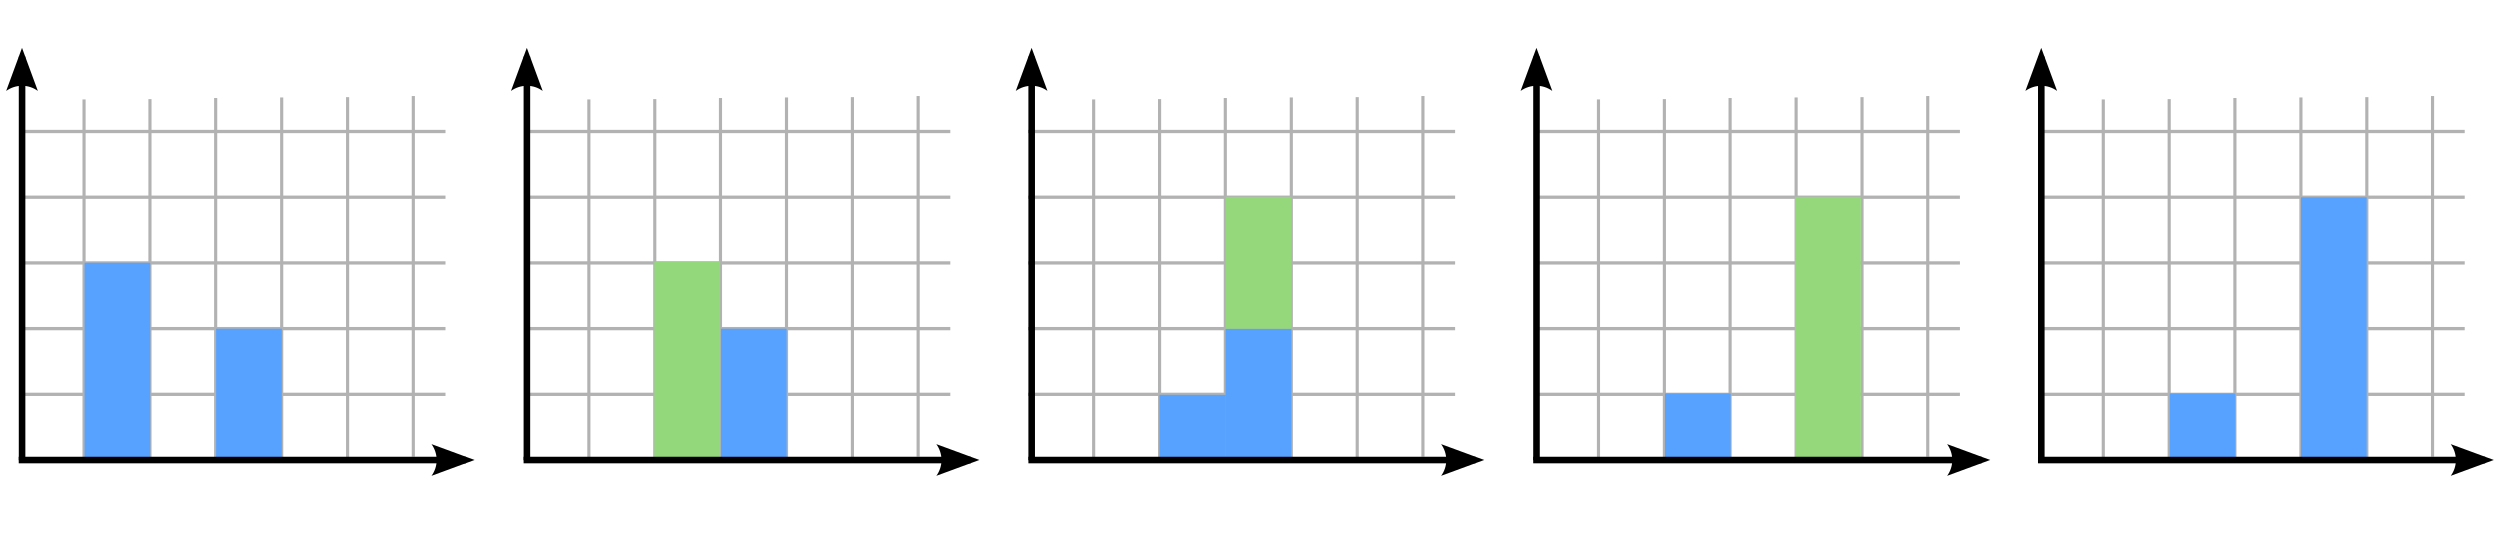
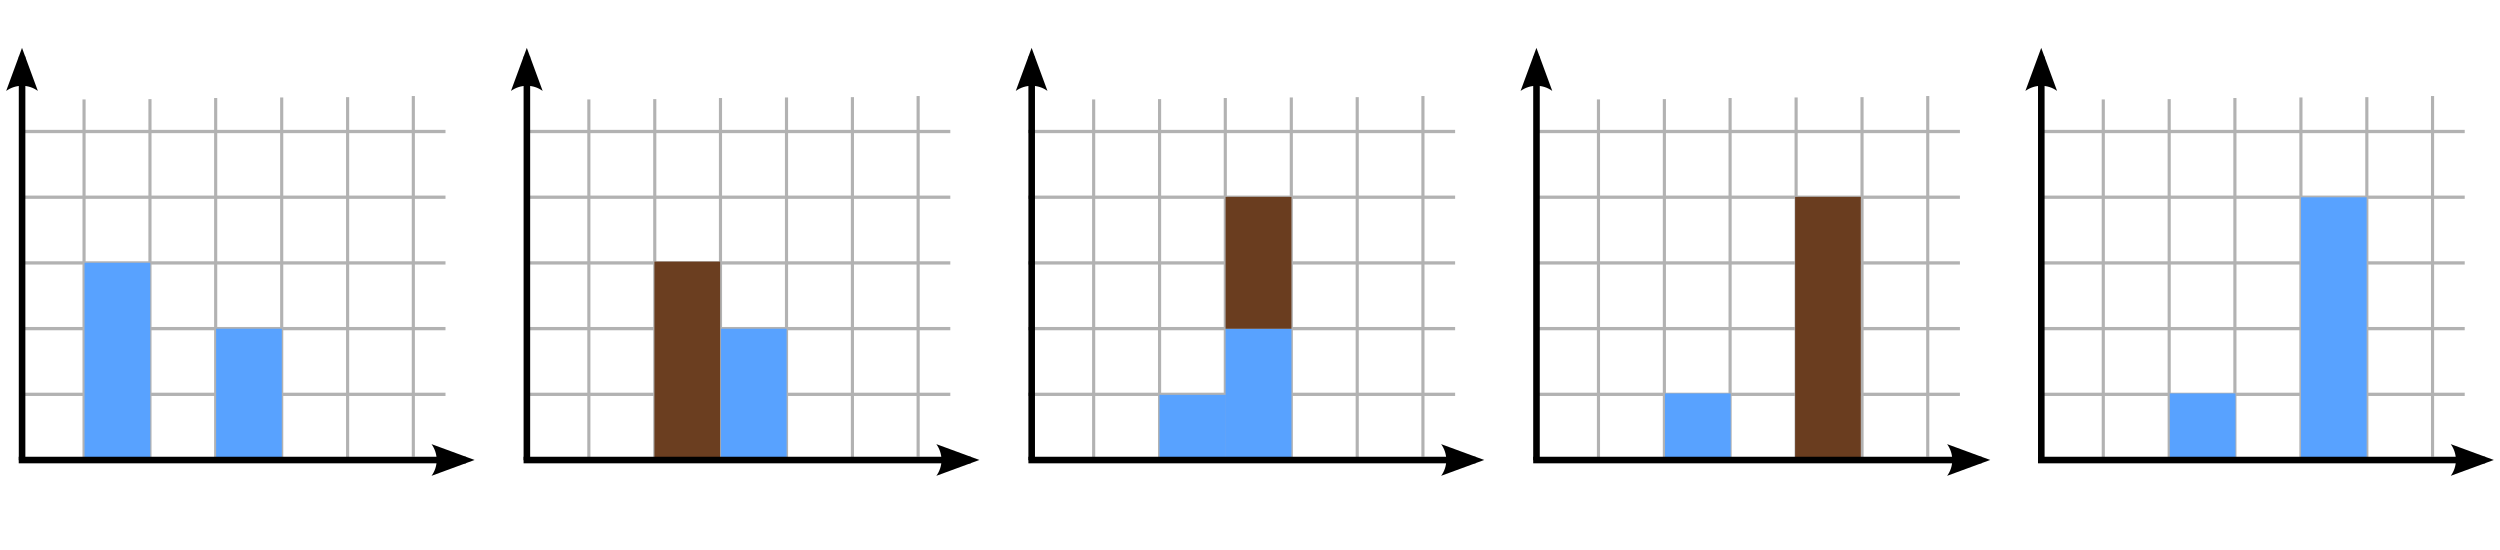
<svg xmlns="http://www.w3.org/2000/svg" width="607.865" height="133.629" id="svg6471" version="1.1">
  <defs id="defs6473">
    <marker orient="auto" refY="0" refX="0" id="Arrow2Mend" style="overflow:visible">
      <path id="path4538" style="fill-rule:evenodd;stroke-width:0.625;stroke-linejoin:round" d="M 8.719,4.034 -2.207,0.016 8.719,-4.002 c -1.745,2.372 -1.735,5.617 -6e-7,8.035 z" transform="scale(-0.6)" />
    </marker>
    <marker orient="auto" refY="0" refX="0" id="marker6491" style="overflow:visible">
      <path id="path6493" style="fill-rule:evenodd;stroke-width:0.625;stroke-linejoin:round" d="M 8.719,4.034 -2.207,0.016 8.719,-4.002 c -1.745,2.372 -1.735,5.617 -6e-7,8.035 z" transform="scale(-0.6)" />
    </marker>
    <marker orient="auto" refY="0" refX="0" id="marker6495" style="overflow:visible">
      <path id="path6497" style="fill-rule:evenodd;stroke-width:0.625;stroke-linejoin:round" d="M 8.719,4.034 -2.207,0.016 8.719,-4.002 c -1.745,2.372 -1.735,5.617 -6e-7,8.035 z" transform="scale(-0.6)" />
    </marker>
    <marker orient="auto" refY="0" refX="0" id="marker6499" style="overflow:visible">
      <path id="path6501" style="fill-rule:evenodd;stroke-width:0.625;stroke-linejoin:round" d="M 8.719,4.034 -2.207,0.016 8.719,-4.002 c -1.745,2.372 -1.735,5.617 -6e-7,8.035 z" transform="scale(-0.6)" />
    </marker>
    <marker orient="auto" refY="0" refX="0" id="marker6503" style="overflow:visible">
      <path id="path6505" style="fill-rule:evenodd;stroke-width:0.625;stroke-linejoin:round" d="M 8.719,4.034 -2.207,0.016 8.719,-4.002 c -1.745,2.372 -1.735,5.617 -6e-7,8.035 z" transform="scale(-0.6)" />
    </marker>
    <marker orient="auto" refY="0" refX="0" id="marker6507" style="overflow:visible">
      <path id="path6509" style="fill-rule:evenodd;stroke-width:0.625;stroke-linejoin:round" d="M 8.719,4.034 -2.207,0.016 8.719,-4.002 c -1.745,2.372 -1.735,5.617 -6e-7,8.035 z" transform="scale(-0.6)" />
    </marker>
    <marker orient="auto" refY="0" refX="0" id="marker6511" style="overflow:visible">
      <path id="path6513" style="fill-rule:evenodd;stroke-width:0.625;stroke-linejoin:round" d="M 8.719,4.034 -2.207,0.016 8.719,-4.002 c -1.745,2.372 -1.735,5.617 -6e-7,8.035 z" transform="scale(-0.6)" />
    </marker>
    <marker orient="auto" refY="0" refX="0" id="marker6515" style="overflow:visible">
      <path id="path6517" style="fill-rule:evenodd;stroke-width:0.625;stroke-linejoin:round" d="M 8.719,4.034 -2.207,0.016 8.719,-4.002 c -1.745,2.372 -1.735,5.617 -6e-7,8.035 z" transform="scale(-0.6)" />
    </marker>
    <marker orient="auto" refY="0" refX="0" id="Arrow2Mend-4" style="overflow:visible">
      <path id="path4538-9" style="fill-rule:evenodd;stroke-width:0.625;stroke-linejoin:round" d="M 8.719,4.034 -2.207,0.016 8.719,-4.002 c -1.745,2.372 -1.735,5.617 -6e-7,8.035 z" transform="scale(-0.6)" />
    </marker>
    <marker orient="auto" refY="0" refX="0" id="marker4227" style="overflow:visible">
      <path id="path4229-7" style="fill-rule:evenodd;stroke-width:0.625;stroke-linejoin:round" d="M 8.719,4.034 -2.207,0.016 8.719,-4.002 c -1.745,2.372 -1.735,5.617 -6e-7,8.035 z" transform="scale(-0.6)" />
    </marker>
    <marker orient="auto" refY="0" refX="0" id="marker4231" style="overflow:visible">
      <path id="path4233" style="fill-rule:evenodd;stroke-width:0.625;stroke-linejoin:round" d="M 8.719,4.034 -2.207,0.016 8.719,-4.002 c -1.745,2.372 -1.735,5.617 -6e-7,8.035 z" transform="scale(-0.6)" />
    </marker>
    <marker orient="auto" refY="0" refX="0" id="marker4235" style="overflow:visible">
      <path id="path4237" style="fill-rule:evenodd;stroke-width:0.625;stroke-linejoin:round" d="M 8.719,4.034 -2.207,0.016 8.719,-4.002 c -1.745,2.372 -1.735,5.617 -6e-7,8.035 z" transform="scale(-0.6)" />
    </marker>
    <marker orient="auto" refY="0" refX="0" id="marker4239" style="overflow:visible">
      <path id="path4241" style="fill-rule:evenodd;stroke-width:0.625;stroke-linejoin:round" d="M 8.719,4.034 -2.207,0.016 8.719,-4.002 c -1.745,2.372 -1.735,5.617 -6e-7,8.035 z" transform="scale(-0.6)" />
    </marker>
    <marker orient="auto" refY="0" refX="0" id="marker4243" style="overflow:visible">
      <path id="path4245" style="fill-rule:evenodd;stroke-width:0.625;stroke-linejoin:round" d="M 8.719,4.034 -2.207,0.016 8.719,-4.002 c -1.745,2.372 -1.735,5.617 -6e-7,8.035 z" transform="scale(-0.6)" />
    </marker>
    <marker orient="auto" refY="0" refX="0" id="marker4247" style="overflow:visible">
      <path id="path4249" style="fill-rule:evenodd;stroke-width:0.625;stroke-linejoin:round" d="M 8.719,4.034 -2.207,0.016 8.719,-4.002 c -1.745,2.372 -1.735,5.617 -6e-7,8.035 z" transform="scale(-0.6)" />
    </marker>
    <marker orient="auto" refY="0" refX="0" id="marker4251" style="overflow:visible">
      <path id="path4253" style="fill-rule:evenodd;stroke-width:0.625;stroke-linejoin:round" d="M 8.719,4.034 -2.207,0.016 8.719,-4.002 c -1.745,2.372 -1.735,5.617 -6e-7,8.035 z" transform="scale(-0.6)" />
    </marker>
    <marker orient="auto" refY="0" refX="0" id="Arrow2Mend7" style="overflow:visible">
      <path id="path4104" style="fill:#404040;fill-rule:evenodd;stroke:#404040;stroke-width:0.625;stroke-linejoin:round" d="M 8.719,4.034 -2.207,0.016 8.719,-4.002 c -1.745,2.372 -1.735,5.617 -6e-7,8.035 z" transform="scale(-0.6)" />
    </marker>
    <marker orient="auto" refY="0" refX="0" id="Arrow2MendV" style="overflow:visible">
      <path id="path4107" style="fill:#404040;fill-rule:evenodd;stroke:#404040;stroke-width:0.625;stroke-linejoin:round" d="M 8.719,4.034 -2.207,0.016 8.719,-4.002 c -1.745,2.372 -1.735,5.617 -6e-7,8.035 z" transform="scale(-0.6)" />
    </marker>
    <marker orient="auto" refY="0" refX="0" id="Arrow2MendA" style="overflow:visible">
      <path id="path4562" style="fill:#404040;fill-rule:evenodd;stroke:#404040;stroke-width:0.625;stroke-linejoin:round" d="M 8.719,4.034 -2.207,0.016 8.719,-4.002 c -1.745,2.372 -1.735,5.617 -6e-7,8.035 z" transform="scale(-0.6)" />
    </marker>
    <marker orient="auto" refY="0" refX="0" id="Arrow2Mendy" style="overflow:visible">
      <path id="path4565" style="fill:#404040;fill-rule:evenodd;stroke:#404040;stroke-width:0.625;stroke-linejoin:round" d="M 8.719,4.034 -2.207,0.016 8.719,-4.002 c -1.745,2.372 -1.735,5.617 -6e-7,8.035 z" transform="scale(-0.6)" />
    </marker>
    <marker orient="auto" refY="0" refX="0" id="Arrow2Mendr" style="overflow:visible">
      <path id="path5026" style="fill:#404040;fill-rule:evenodd;stroke:#404040;stroke-width:0.625;stroke-linejoin:round" d="M 8.719,4.034 -2.207,0.016 8.719,-4.002 c -1.745,2.372 -1.735,5.617 -6e-7,8.035 z" transform="scale(-0.6)" />
    </marker>
    <marker orient="auto" refY="0" refX="0" id="Arrow2Mend6" style="overflow:visible">
      <path id="path5029" style="fill:#404040;fill-rule:evenodd;stroke:#404040;stroke-width:0.625;stroke-linejoin:round" d="M 8.719,4.034 -2.207,0.016 8.719,-4.002 c -1.745,2.372 -1.735,5.617 -6e-7,8.035 z" transform="scale(-0.6)" />
    </marker>
    <marker orient="auto" refY="0" refX="0" id="Arrow2Mend1" style="overflow:visible">
      <path id="path5498" style="fill:#404040;fill-rule:evenodd;stroke:#404040;stroke-width:0.625;stroke-linejoin:round" d="M 8.719,4.034 -2.207,0.016 8.719,-4.002 c -1.745,2.372 -1.735,5.617 -6e-7,8.035 z" transform="scale(-0.6)" />
    </marker>
    <marker orient="auto" refY="0" refX="0" id="Arrow2MendX" style="overflow:visible">
      <path id="path5501" style="fill:#404040;fill-rule:evenodd;stroke:#404040;stroke-width:0.625;stroke-linejoin:round" d="M 8.719,4.034 -2.207,0.016 8.719,-4.002 c -1.745,2.372 -1.735,5.617 -6e-7,8.035 z" transform="scale(-0.6)" />
    </marker>
    <marker orient="auto" refY="0" refX="0" id="Arrow2Mend6-3" style="overflow:visible">
      <path id="path5029-6" style="fill:#404040;fill-rule:evenodd;stroke:#404040;stroke-width:0.625;stroke-linejoin:round" d="M 8.719,4.034 -2.207,0.016 8.719,-4.002 c -1.745,2.372 -1.735,5.617 -6e-7,8.035 z" transform="scale(-0.6)" />
    </marker>
    <marker orient="auto" refY="0" refX="0" id="Arrow1Mend" style="overflow:visible">
      <path id="path3770" d="M 0,0 5,-5 -12.5,0 5,5 Z" style="fill-rule:evenodd;stroke:#000000;stroke-width:1pt" transform="matrix(-0.4,0,0,-0.4,-4,0)" />
    </marker>
    <marker orient="auto" refY="0" refX="0" id="marker1189" style="overflow:visible">
      <path id="path1187" d="M 0,0 5,-5 -12.5,0 5,5 Z" style="fill-rule:evenodd;stroke:#000000;stroke-width:1pt" transform="matrix(-0.4,0,0,-0.4,-4,0)" />
    </marker>
    <marker orient="auto" refY="0" refX="0" id="marker1193" style="overflow:visible">
      <path id="path1191" d="M 0,0 5,-5 -12.5,0 5,5 Z" style="fill-rule:evenodd;stroke:#000000;stroke-width:1pt" transform="matrix(-0.4,0,0,-0.4,-4,0)" />
    </marker>
    <marker orient="auto" refY="0" refX="0" id="marker1197" style="overflow:visible">
      <path id="path1195" d="M 0,0 5,-5 -12.5,0 5,5 Z" style="fill-rule:evenodd;stroke:#000000;stroke-width:1pt" transform="matrix(-0.4,0,0,-0.4,-4,0)" />
    </marker>
    <marker orient="auto" refY="0" refX="0" id="marker1201" style="overflow:visible">
      <path id="path1199-3" d="M 0,0 5,-5 -12.5,0 5,5 Z" style="fill-rule:evenodd;stroke:#000000;stroke-width:1pt" transform="matrix(-0.4,0,0,-0.4,-4,0)" />
    </marker>
    <marker orient="auto" refY="0" refX="0" id="marker1205" style="overflow:visible">
      <path id="path1203" d="M 0,0 5,-5 -12.5,0 5,5 Z" style="fill-rule:evenodd;stroke:#000000;stroke-width:1pt" transform="matrix(-0.4,0,0,-0.4,-4,0)" />
    </marker>
    <marker orient="auto" refY="0" refX="0" id="marker1209" style="overflow:visible">
      <path id="path1207" d="M 0,0 5,-5 -12.5,0 5,5 Z" style="fill-rule:evenodd;stroke:#000000;stroke-width:1pt" transform="matrix(-0.4,0,0,-0.4,-4,0)" />
    </marker>
    <marker orient="auto" refY="0" refX="0" id="marker1213" style="overflow:visible">
      <path id="path1211" d="M 0,0 5,-5 -12.5,0 5,5 Z" style="fill-rule:evenodd;stroke:#000000;stroke-width:1pt" transform="matrix(-0.4,0,0,-0.4,-4,0)" />
    </marker>
    <marker orient="auto" refY="0" refX="0" id="marker1217" style="overflow:visible">
      <path id="path1215" d="M 0,0 5,-5 -12.5,0 5,5 Z" style="fill-rule:evenodd;stroke:#000000;stroke-width:1pt" transform="matrix(-0.4,0,0,-0.4,-4,0)" />
    </marker>
    <marker orient="auto" refY="0" refX="0" id="marker1221" style="overflow:visible">
      <path id="path1219" d="M 0,0 5,-5 -12.5,0 5,5 Z" style="fill-rule:evenodd;stroke:#000000;stroke-width:1pt" transform="matrix(-0.4,0,0,-0.4,-4,0)" />
    </marker>
    <marker orient="auto" refY="0" refX="0" id="Arrow1Mend-6" style="overflow:visible">
      <path id="path3770-7" d="M 0,0 5,-5 -12.5,0 5,5 Z" style="fill-rule:evenodd;stroke:#000000;stroke-width:1pt" transform="matrix(-0.4,0,0,-0.4,-4,0)" />
    </marker>
    <marker orient="auto" refY="0" refX="0" id="marker3293" style="overflow:visible">
      <path id="path3291" d="M 0,0 5,-5 -12.5,0 5,5 Z" style="fill-rule:evenodd;stroke:#000000;stroke-width:1pt" transform="matrix(-0.4,0,0,-0.4,-4,0)" />
    </marker>
    <marker orient="auto" refY="0" refX="0" id="marker3297" style="overflow:visible">
      <path id="path3295" d="M 0,0 5,-5 -12.5,0 5,5 Z" style="fill-rule:evenodd;stroke:#000000;stroke-width:1pt" transform="matrix(-0.4,0,0,-0.4,-4,0)" />
    </marker>
    <marker orient="auto" refY="0" refX="0" id="marker3301" style="overflow:visible">
      <path id="path3299" d="M 0,0 5,-5 -12.5,0 5,5 Z" style="fill-rule:evenodd;stroke:#000000;stroke-width:1pt" transform="matrix(-0.4,0,0,-0.4,-4,0)" />
    </marker>
    <marker orient="auto" refY="0" refX="0" id="marker3305" style="overflow:visible">
      <path id="path3303" d="M 0,0 5,-5 -12.5,0 5,5 Z" style="fill-rule:evenodd;stroke:#000000;stroke-width:1pt" transform="matrix(-0.4,0,0,-0.4,-4,0)" />
    </marker>
    <marker orient="auto" refY="0" refX="0" id="marker3309" style="overflow:visible">
      <path id="path3307" d="M 0,0 5,-5 -12.5,0 5,5 Z" style="fill-rule:evenodd;stroke:#000000;stroke-width:1pt" transform="matrix(-0.4,0,0,-0.4,-4,0)" />
    </marker>
    <marker orient="auto" refY="0" refX="0" id="marker3313" style="overflow:visible">
      <path id="path3311" d="M 0,0 5,-5 -12.5,0 5,5 Z" style="fill-rule:evenodd;stroke:#000000;stroke-width:1pt" transform="matrix(-0.4,0,0,-0.4,-4,0)" />
    </marker>
    <marker orient="auto" refY="0" refX="0" id="marker3317" style="overflow:visible">
      <path id="path3315" d="M 0,0 5,-5 -12.5,0 5,5 Z" style="fill-rule:evenodd;stroke:#000000;stroke-width:1pt" transform="matrix(-0.4,0,0,-0.4,-4,0)" />
    </marker>
    <marker orient="auto" refY="0" refX="0" id="marker3321" style="overflow:visible">
      <path id="path3319" d="M 0,0 5,-5 -12.5,0 5,5 Z" style="fill-rule:evenodd;stroke:#000000;stroke-width:1pt" transform="matrix(-0.4,0,0,-0.4,-4,0)" />
    </marker>
    <marker orient="auto" refY="0" refX="0" id="marker3325" style="overflow:visible">
      <path id="path3323" d="M 0,0 5,-5 -12.5,0 5,5 Z" style="fill-rule:evenodd;stroke:#000000;stroke-width:1pt" transform="matrix(-0.4,0,0,-0.4,-4,0)" />
    </marker>
  </defs>
  <g id="layer1" transform="translate(-158.7033,20.87883)" style="display:inline">
    <g id="g4492" transform="translate(0,24)" />
  </g>
  <g transform="translate(-158.7033,20.87883)" id="g3866" style="display:none">
    <flowRoot style="color:#000000;line-height:0.01%;letter-spacing:0px;word-spacing:0px;display:inline;overflow:visible;visibility:visible;fill:#000000;fill-opacity:1;fill-rule:nonzero;stroke:none;stroke-width:1px;marker:none;enable-background:accumulate" id="flowRoot3868" xml:space="preserve" transform="translate(59.966,218.0165)">
      <flowRegion id="flowRegion3870">
        <rect y="45.33" x="111.117" height="215.668" width="262.135" id="rect3872" />
      </flowRegion>
      <flowPara style="font-size:144px;line-height:1.25;fill:#9f53aa;fill-opacity:1" id="flowPara3874">[ ]</flowPara>
    </flowRoot>
    <g style="opacity:0.61" id="g3884" transform="translate(59.966,218.0165)">
      <flowRoot xml:space="preserve" id="flowRoot3886" style="color:#000000;line-height:0.01%;letter-spacing:0px;word-spacing:0px;display:inline;overflow:visible;visibility:visible;fill:#000000;fill-opacity:1;fill-rule:nonzero;stroke:none;stroke-width:1px;marker:none;enable-background:accumulate" transform="translate(44,-2)">
        <flowRegion id="flowRegion3888">
          <rect id="rect3890" width="191.424" height="67.175" x="125.259" y="49.876" />
        </flowRegion>
        <flowPara id="flowPara3892" style="font-style:normal;font-variant:normal;font-weight:normal;font-stretch:normal;font-size:22px;line-height:1.25;font-family:'Yanone Kaffeesatz';-inkscape-font-specification:'Yanone Kaffeesatz'">Edges</flowPara>
      </flowRoot>
      <path style="fill:none;stroke:#000000;stroke-width:2;stroke-linecap:butt;stroke-linejoin:miter;stroke-miterlimit:4;stroke-dasharray:none;stroke-opacity:1;marker-end:url(#Arrow2Mend)" d="M 157.964,62.462 H 125.135" id="path3894" />
      <path id="path3896" d="m 219.486,62.501 h 32.83" style="fill:none;stroke:#000000;stroke-width:2;stroke-linecap:butt;stroke-linejoin:miter;stroke-miterlimit:4;stroke-dasharray:none;stroke-opacity:1;marker-end:url(#Arrow2Mend)" />
    </g>
    <g style="opacity:0.61" transform="translate(321.966,218.0165)" id="g3898">
      <flowRoot transform="translate(32,-2)" style="color:#000000;line-height:0.01%;letter-spacing:0px;word-spacing:0px;display:inline;overflow:visible;visibility:visible;fill:#000000;fill-opacity:1;fill-rule:nonzero;stroke:none;stroke-width:1px;marker:none;enable-background:accumulate" id="flowRoot3900" xml:space="preserve">
        <flowRegion id="flowRegion3902">
          <rect y="49.876" x="125.259" height="67.175" width="191.424" id="rect3904" />
        </flowRegion>
        <flowPara style="font-style:normal;font-variant:normal;font-weight:normal;font-stretch:normal;font-size:22px;line-height:1.25;font-family:'Yanone Kaffeesatz';-inkscape-font-specification:'Yanone Kaffeesatz'" id="flowPara3906">Variables</flowPara>
      </flowRoot>
      <path id="path3908" d="M 153.861,62.462 H 125.135" style="fill:none;stroke:#000000;stroke-width:2;stroke-linecap:butt;stroke-linejoin:miter;stroke-miterlimit:4;stroke-dasharray:none;stroke-opacity:1;marker-end:url(#Arrow2Mend)" />
      <path style="fill:none;stroke:#000000;stroke-width:2;stroke-linecap:butt;stroke-linejoin:miter;stroke-miterlimit:4;stroke-dasharray:none;stroke-opacity:1;marker-end:url(#Arrow2Mend)" d="m 223.653,62.501 h 28.663" id="path3910" />
    </g>
    <flowRoot transform="translate(145.164,98.53678)" style="color:#000000;line-height:0.01%;letter-spacing:0px;word-spacing:0px;display:inline;overflow:visible;visibility:visible;fill:#000000;fill-opacity:1;fill-rule:nonzero;stroke:none;stroke-width:1px;marker:none;enable-background:accumulate" id="flowRoot3912" xml:space="preserve">
      <flowRegion id="flowRegion3914">
        <rect y="227.158" x="41.416" height="72.731" width="126.774" id="rect3916" />
      </flowRegion>
      <flowPara style="font-style:normal;font-variant:normal;font-weight:normal;font-stretch:normal;font-size:28px;line-height:1.25;font-family:'Yanone Kaffeesatz';-inkscape-font-specification:'Yanone Kaffeesatz';text-align:center;text-anchor:middle" id="flowPara3918">Weights or</flowPara>
      <flowPara style="font-style:normal;font-variant:normal;font-weight:normal;font-stretch:normal;font-size:28px;line-height:1.25;font-family:'Yanone Kaffeesatz';-inkscape-font-specification:'Yanone Kaffeesatz';text-align:center;text-anchor:middle" id="flowPara3972">Imbalance</flowPara>
    </flowRoot>
    <flowRoot xml:space="preserve" id="flowRoot3920" style="color:#000000;line-height:0.01%;letter-spacing:0px;word-spacing:0px;display:inline;overflow:visible;visibility:visible;fill:#000000;fill-opacity:1;fill-rule:nonzero;stroke:none;stroke-width:1px;marker:none;enable-background:accumulate" transform="translate(427.164,114.5368)">
      <flowRegion id="flowRegion3922">
        <rect style="font-size:28px" id="rect3924" width="126.774" height="72.731" x="41.416" y="227.158" />
      </flowRegion>
      <flowPara id="flowPara3926" style="font-style:normal;font-variant:normal;font-weight:normal;font-stretch:normal;font-size:28px;line-height:1.25;font-family:'Yanone Kaffeesatz';-inkscape-font-specification:'Yanone Kaffeesatz'">Metadata</flowPara>
    </flowRoot>
    <g style="opacity:0.61" transform="rotate(-90,324.7164,224.8989)" id="g3928">
      <flowRoot transform="translate(36,-2)" style="color:#000000;line-height:0.01%;letter-spacing:0px;word-spacing:0px;display:inline;overflow:visible;visibility:visible;fill:#000000;fill-opacity:1;fill-rule:nonzero;stroke:none;stroke-width:1px;marker:none;enable-background:accumulate" id="flowRoot3930" xml:space="preserve">
        <flowRegion id="flowRegion3932">
          <rect y="49.876" x="125.259" height="67.175" width="191.424" id="rect3934" />
        </flowRegion>
        <flowPara style="font-style:normal;font-variant:normal;font-weight:normal;font-stretch:normal;font-size:22px;line-height:1.25;font-family:'Yanone Kaffeesatz';-inkscape-font-specification:'Yanone Kaffeesatz'" id="flowPara3936">Samples</flowPara>
      </flowRoot>
      <path id="path3938" d="M 156.702,62.462 H 125.892" style="fill:none;stroke:#000000;stroke-width:2;stroke-linecap:butt;stroke-linejoin:miter;stroke-miterlimit:4;stroke-dasharray:none;stroke-opacity:1;marker-end:url(#Arrow2Mend)" />
      <path style="fill:none;stroke:#000000;stroke-width:2;stroke-linecap:butt;stroke-linejoin:miter;stroke-miterlimit:4;stroke-dasharray:none;stroke-opacity:1;marker-end:url(#Arrow2Mend)" d="m 222.011,62.501 h 27.274" id="path3940" />
    </g>
    <g style="opacity:0.61" id="g3942" transform="rotate(-90,453.7164,95.89892)">
      <flowRoot xml:space="preserve" id="flowRoot3944" style="color:#000000;line-height:0.01%;letter-spacing:0px;word-spacing:0px;display:inline;overflow:visible;visibility:visible;fill:#000000;fill-opacity:1;fill-rule:nonzero;stroke:none;stroke-width:1px;marker:none;enable-background:accumulate" transform="translate(36,-2)">
        <flowRegion id="flowRegion3946">
          <rect id="rect3948" width="191.424" height="67.175" x="125.259" y="49.876" />
        </flowRegion>
        <flowPara id="flowPara3950" style="font-style:normal;font-variant:normal;font-weight:normal;font-stretch:normal;font-size:22px;line-height:1.25;font-family:'Yanone Kaffeesatz';-inkscape-font-specification:'Yanone Kaffeesatz'">Samples</flowPara>
      </flowRoot>
      <path style="fill:none;stroke:#000000;stroke-width:2;stroke-linecap:butt;stroke-linejoin:miter;stroke-miterlimit:4;stroke-dasharray:none;stroke-opacity:1;marker-end:url(#Arrow2Mend)" d="M 156.702,62.462 H 125.892" id="path3952" />
      <path id="path3954" d="m 222.011,62.501 h 27.274" style="fill:none;stroke:#000000;stroke-width:2;stroke-linecap:butt;stroke-linejoin:miter;stroke-miterlimit:4;stroke-dasharray:none;stroke-opacity:1;marker-end:url(#Arrow2Mend)" />
    </g>
  </g>
  <g id="layer2" transform="translate(-5.264104,292.517)" style="display:none">
    <g id="g1550" transform="matrix(1.050593,0,0,1.050593,29.46965,18.82469)">
      <g id="g1827" transform="translate(4.636024,3.273759)" style="stroke-width:2.38;stroke-miterlimit:4;stroke-dasharray:none">
        <path id="path4223" d="M 4.698,103.107 V 22.187 H 120.298 V 126.227" style="display:inline;fill:none;stroke:#404040;stroke-width:2.38;stroke-linecap:butt;stroke-linejoin:miter;stroke-miterlimit:4;stroke-dasharray:none;stroke-opacity:1" />
        <path id="path4225" d="M 224.338,103.107 V -70.293 H 62.498 v 92.48" style="display:inline;fill:none;stroke:#404040;stroke-width:2.38;stroke-linecap:butt;stroke-linejoin:miter;stroke-miterlimit:4;stroke-dasharray:none;stroke-opacity:1" />
        <path id="path4227" d="M 374.618,137.787 V -24.053 h 115.6 V 114.667" style="display:inline;fill:none;stroke:#404040;stroke-width:2.38;stroke-linecap:butt;stroke-linejoin:miter;stroke-miterlimit:4;stroke-dasharray:none;stroke-opacity:1" />
        <path id="path4229" d="M 432.418,-24.053 V -128.093 H 143.418 v 57.8" style="display:inline;fill:none;stroke:#404040;stroke-width:2.38;stroke-linecap:butt;stroke-linejoin:miter;stroke-miterlimit:4;stroke-dasharray:none;stroke-opacity:1" />
        <path style="fill:none;stroke:#404040;stroke-width:2.38;stroke-linecap:butt;stroke-linejoin:miter;stroke-miterlimit:4;stroke-dasharray:none;stroke-opacity:1" d="m 305.258,-128.093 v 69.36" id="path4165" />
        <circle r="8.284" cy="-128.135" cx="305.275" id="path1199" style="color:#000000;display:inline;overflow:visible;visibility:visible;opacity:1;fill:#828282;fill-opacity:1;fill-rule:nonzero;stroke:none;stroke-width:2.38;stroke-linecap:round;stroke-linejoin:round;stroke-miterlimit:4;stroke-dasharray:none;stroke-dashoffset:0;stroke-opacity:1;marker:none;enable-background:accumulate" />
        <rect y="103.107" x="120.298" height="11.56" width="11.56" id="rect1285" style="color:#000000;display:inline;overflow:visible;visibility:visible;opacity:1;fill:#4aadff;fill-opacity:1;fill-rule:nonzero;stroke:none;stroke-width:2.38;stroke-linecap:round;stroke-linejoin:round;stroke-miterlimit:4;stroke-dasharray:none;stroke-dashoffset:0;stroke-opacity:1;marker:none;enable-background:accumulate" />
        <rect style="color:#000000;display:inline;overflow:visible;visibility:visible;opacity:1;fill:#18d911;fill-opacity:1;fill-rule:nonzero;stroke:none;stroke-width:2.38;stroke-linecap:round;stroke-linejoin:round;stroke-miterlimit:4;stroke-dasharray:none;stroke-dashoffset:0;stroke-opacity:1;marker:none;enable-background:accumulate" id="rect1287" width="11.56" height="11.56" x="108.738" y="68.427" />
        <rect style="color:#000000;display:inline;overflow:visible;visibility:visible;opacity:1;fill:#4aadff;fill-opacity:1;fill-rule:nonzero;stroke:none;stroke-width:2.38;stroke-linecap:round;stroke-linejoin:round;stroke-miterlimit:4;stroke-dasharray:none;stroke-dashoffset:0;stroke-opacity:1;marker:none;enable-background:accumulate" id="rect1289" width="23.12" height="11.56" x="120.298" y="45.307" />
      </g>
    </g>
  </g>
  <g id="layer5" style="display:inline" transform="translate(-3.061132,5.543723)">
    <path style="fill:none;stroke:#b2b2b2;stroke-width:0.764;stroke-linecap:butt;stroke-linejoin:miter;stroke-miterlimit:4;stroke-dasharray:none;stroke-opacity:1" d="M 146.24,106.33 V 18.632" id="path5135-0-8" />
    <path style="fill:none;stroke:#b2b2b2;stroke-width:0.764;stroke-linecap:butt;stroke-linejoin:miter;stroke-miterlimit:4;stroke-dasharray:none;stroke-opacity:1" d="M 162.265,106.253 V 18.556" id="path5135-8-80-8" />
    <path style="fill:none;stroke:#b2b2b2;stroke-width:0.764;stroke-linecap:butt;stroke-linejoin:miter;stroke-miterlimit:4;stroke-dasharray:none;stroke-opacity:1" d="M 178.244,105.984 V 18.287" id="path5135-8-8-87-9" />
    <path style="fill:none;stroke:#b2b2b2;stroke-width:0.764;stroke-linecap:butt;stroke-linejoin:miter;stroke-miterlimit:4;stroke-dasharray:none;stroke-opacity:1" d="M 194.298,105.85 V 18.153" id="path5135-5-1-8" />
    <path style="fill:none;stroke:#b2b2b2;stroke-width:0.764;stroke-linecap:butt;stroke-linejoin:miter;stroke-miterlimit:4;stroke-dasharray:none;stroke-opacity:1" d="M 210.323,105.774 V 18.076" id="path5135-8-4-8-3" />
    <path style="fill:none;stroke:#b2b2b2;stroke-width:0.764;stroke-linecap:butt;stroke-linejoin:miter;stroke-miterlimit:4;stroke-dasharray:none;stroke-opacity:1" d="M 226.302,105.504 V 17.807" id="path5135-8-8-8-3-2" />
    <path style="fill:none;stroke:#b2b2b2;stroke-width:0.799;stroke-linecap:butt;stroke-linejoin:miter;stroke-miterlimit:4;stroke-dasharray:none;stroke-opacity:1" d="m 131.122,90.336 h 103.004" id="path5219-2-5" />
    <path style="fill:none;stroke:#b2b2b2;stroke-width:0.799;stroke-linecap:butt;stroke-linejoin:miter;stroke-miterlimit:4;stroke-dasharray:none;stroke-opacity:1" d="m 131.122,74.36 h 103.004" id="path5219-8-6-6" />
    <path style="fill:none;stroke:#b2b2b2;stroke-width:0.799;stroke-linecap:butt;stroke-linejoin:miter;stroke-miterlimit:4;stroke-dasharray:none;stroke-opacity:1" d="m 131.122,58.384 h 103.004" id="path5219-0-3-2" />
    <path style="fill:none;stroke:#b2b2b2;stroke-width:0.799;stroke-linecap:butt;stroke-linejoin:miter;stroke-miterlimit:4;stroke-dasharray:none;stroke-opacity:1" d="m 131.122,42.408 h 103.004" id="path5219-9-8-8" />
    <path style="fill:none;stroke:#b2b2b2;stroke-width:0.799;stroke-linecap:butt;stroke-linejoin:miter;stroke-miterlimit:4;stroke-dasharray:none;stroke-opacity:1" d="m 131.122,26.432 h 103.004" id="path5219-1-1-9" />
-     <flowRoot xml:space="preserve" id="flowRoot5520" style="font-style:normal;font-weight:normal;line-height:0.01%;font-family:sans-serif;letter-spacing:0px;word-spacing:0px;fill:#5cc039;fill-opacity:1;stroke:none;" transform="matrix(2.30056,0,0,2.30056,75.3883,-572.3415)">
-       <flowRegion id="flowRegion5522" style="font-family:sans-serif;fill:#5cc039;fill-opacity:1;">
-         <rect id="rect5524" width="13.129" height="11.102" x="36.871" y="246.26" style="font-family:sans-serif;fill:#5cc039;fill-opacity:1;" />
-       </flowRegion>
-       <flowPara id="flowPara5526" style="font-size:6px;line-height:1.25;font-family:sans-serif;fill:#5cc039;fill-opacity:1;">+3</flowPara>
+     <flowRoot xml:space="preserve" id="flowRoot5520" style="font-style:normal;font-weight:normal;line-height:0.01%;font-family:sans-serif;letter-spacing:0px;word-spacing:0px;fill:#6a3d1f;fill-opacity:1;stroke:none;" transform="matrix(2.30056,0,0,2.30056,75.3883,-572.3415)">
+       <flowRegion id="flowRegion5522" style="font-family:sans-serif;fill:#6a3d1f;fill-opacity:1;">
+         <rect id="rect5524" width="13.129" height="11.102" x="36.871" y="246.26" style="font-family:sans-serif;fill:#6a3d1f;fill-opacity:1;" />
+       </flowRegion>
+       <flowPara id="flowPara5526" style="font-size:6px;line-height:1.25;font-family:sans-serif;fill:#6a3d1f;fill-opacity:1;">+3</flowPara>
    </flowRoot>
    <path style="fill:none;stroke:#000000;stroke-width:1.598;stroke-linecap:butt;stroke-linejoin:miter;stroke-miterlimit:4;stroke-dasharray:none;stroke-opacity:1;marker-end:url(#Arrow2Mend)" d="M 131.169,106.357 V 8.208" id="path4945-9-6" />
    <path style="fill:none;stroke:#b2b2b2;stroke-width:0.764;stroke-linecap:butt;stroke-linejoin:miter;stroke-miterlimit:4;stroke-dasharray:none;stroke-opacity:1" d="M 268.982,106.33 V 18.632" id="path5135-0-8-2" />
    <path style="fill:none;stroke:#b2b2b2;stroke-width:0.764;stroke-linecap:butt;stroke-linejoin:miter;stroke-miterlimit:4;stroke-dasharray:none;stroke-opacity:1" d="M 285.007,106.253 V 18.556" id="path5135-8-80-8-4" />
    <path style="fill:none;stroke:#b2b2b2;stroke-width:0.764;stroke-linecap:butt;stroke-linejoin:miter;stroke-miterlimit:4;stroke-dasharray:none;stroke-opacity:1" d="M 300.986,105.984 V 18.287" id="path5135-8-8-87-9-4" />
    <path style="fill:none;stroke:#b2b2b2;stroke-width:0.764;stroke-linecap:butt;stroke-linejoin:miter;stroke-miterlimit:4;stroke-dasharray:none;stroke-opacity:1" d="M 317.039,105.85 V 18.153" id="path5135-5-1-8-9" />
    <path style="fill:none;stroke:#b2b2b2;stroke-width:0.764;stroke-linecap:butt;stroke-linejoin:miter;stroke-miterlimit:4;stroke-dasharray:none;stroke-opacity:1" d="M 333.064,105.774 V 18.076" id="path5135-8-4-8-3-2" />
    <path style="fill:none;stroke:#b2b2b2;stroke-width:0.764;stroke-linecap:butt;stroke-linejoin:miter;stroke-miterlimit:4;stroke-dasharray:none;stroke-opacity:1" d="M 349.043,105.504 V 17.807" id="path5135-8-8-8-3-2-6" />
    <path style="fill:none;stroke:#b2b2b2;stroke-width:0.799;stroke-linecap:butt;stroke-linejoin:miter;stroke-miterlimit:4;stroke-dasharray:none;stroke-opacity:1" d="M 253.023,74.36 H 356.867" id="path5219-8-6-6-3" />
    <path style="fill:none;stroke:#b2b2b2;stroke-width:0.799;stroke-linecap:butt;stroke-linejoin:miter;stroke-miterlimit:4;stroke-dasharray:none;stroke-opacity:1" d="M 253.023,58.384 H 356.867" id="path5219-0-3-2-4" />
    <path style="fill:none;stroke:#b2b2b2;stroke-width:0.799;stroke-linecap:butt;stroke-linejoin:miter;stroke-miterlimit:4;stroke-dasharray:none;stroke-opacity:1" d="M 253.023,42.408 H 356.867" id="path5219-9-8-8-3" />
    <path style="fill:none;stroke:#b2b2b2;stroke-width:0.799;stroke-linecap:butt;stroke-linejoin:miter;stroke-miterlimit:4;stroke-dasharray:none;stroke-opacity:1" d="M 253.023,26.432 H 356.867" id="path5219-1-1-9-0" />
-     <flowRoot xml:space="preserve" id="flowRoot5520-4-6" style="font-style:normal;font-weight:normal;line-height:0.01%;font-family:sans-serif;letter-spacing:0px;word-spacing:0px;fill:#5cc039;fill-opacity:1;stroke:none;" transform="matrix(2.30056,0,0,2.30056,214.5844,-572.3117)">
-       <flowRegion id="flowRegion5522-6-5" style="font-family:sans-serif;fill:#5cc039;fill-opacity:1;">
-         <rect id="rect5524-6-1" width="13.129" height="11.102" x="36.871" y="246.26" style="font-family:sans-serif;fill:#5cc039;fill-opacity:1;" />
-       </flowRegion>
-       <flowPara style="font-size:6px;line-height:1.25;font-family:sans-serif;fill:#5cc039;fill-opacity:1;" id="flowPara5705">+2</flowPara>
+     <flowRoot xml:space="preserve" id="flowRoot5520-4-6" style="font-style:normal;font-weight:normal;line-height:0.01%;font-family:sans-serif;letter-spacing:0px;word-spacing:0px;fill:#6a3d1f;fill-opacity:1;stroke:none;" transform="matrix(2.30056,0,0,2.30056,214.5844,-572.3117)">
+       <flowRegion id="flowRegion5522-6-5" style="font-family:sans-serif;fill:#6a3d1f;fill-opacity:1;">
+         <rect id="rect5524-6-1" width="13.129" height="11.102" x="36.871" y="246.26" style="font-family:sans-serif;fill:#6a3d1f;fill-opacity:1;" />
+       </flowRegion>
+       <flowPara style="font-size:6px;line-height:1.25;font-family:sans-serif;fill:#6a3d1f;fill-opacity:1;" id="flowPara5705">+2</flowPara>
    </flowRoot>
    <path style="fill:none;stroke:#b2b2b2;stroke-width:0.764;stroke-linecap:butt;stroke-linejoin:miter;stroke-miterlimit:4;stroke-dasharray:none;stroke-opacity:1" d="M 391.723,106.33 V 18.632" id="path5135-0-8-2-6" />
    <path style="fill:none;stroke:#b2b2b2;stroke-width:0.764;stroke-linecap:butt;stroke-linejoin:miter;stroke-miterlimit:4;stroke-dasharray:none;stroke-opacity:1" d="M 407.748,106.253 V 18.556" id="path5135-8-80-8-4-7" />
    <path style="fill:none;stroke:#b2b2b2;stroke-width:0.764;stroke-linecap:butt;stroke-linejoin:miter;stroke-miterlimit:4;stroke-dasharray:none;stroke-opacity:1" d="M 423.727,105.984 V 18.287" id="path5135-8-8-87-9-4-7" />
    <path style="fill:none;stroke:#b2b2b2;stroke-width:0.764;stroke-linecap:butt;stroke-linejoin:miter;stroke-miterlimit:4;stroke-dasharray:none;stroke-opacity:1" d="M 439.781,105.85 V 18.153" id="path5135-5-1-8-9-3" />
    <path style="fill:none;stroke:#b2b2b2;stroke-width:0.764;stroke-linecap:butt;stroke-linejoin:miter;stroke-miterlimit:4;stroke-dasharray:none;stroke-opacity:1" d="M 455.806,105.774 V 18.076" id="path5135-8-4-8-3-2-6" />
    <path style="fill:none;stroke:#b2b2b2;stroke-width:0.764;stroke-linecap:butt;stroke-linejoin:miter;stroke-miterlimit:4;stroke-dasharray:none;stroke-opacity:1" d="M 471.785,105.504 V 17.807" id="path5135-8-8-8-3-2-6-3" />
    <path style="fill:none;stroke:#b2b2b2;stroke-width:0.799;stroke-linecap:butt;stroke-linejoin:miter;stroke-miterlimit:4;stroke-dasharray:none;stroke-opacity:1" d="M 376.485,90.336 H 479.609" id="path5219-2-5-9-0" />
    <path style="fill:none;stroke:#b2b2b2;stroke-width:0.799;stroke-linecap:butt;stroke-linejoin:miter;stroke-miterlimit:4;stroke-dasharray:none;stroke-opacity:1" d="M 376.725,74.36 H 479.609" id="path5219-8-6-6-3-9" />
    <path style="fill:none;stroke:#b2b2b2;stroke-width:0.799;stroke-linecap:butt;stroke-linejoin:miter;stroke-miterlimit:4;stroke-dasharray:none;stroke-opacity:1" d="M 376.725,58.384 H 479.609" id="path5219-0-3-2-4-8" />
    <path style="fill:none;stroke:#b2b2b2;stroke-width:0.799;stroke-linecap:butt;stroke-linejoin:miter;stroke-miterlimit:4;stroke-dasharray:none;stroke-opacity:1" d="M 376.725,42.408 H 479.609" id="path5219-9-8-8-3-9" />
    <path style="fill:none;stroke:#b2b2b2;stroke-width:0.799;stroke-linecap:butt;stroke-linejoin:miter;stroke-miterlimit:4;stroke-dasharray:none;stroke-opacity:1" d="M 376.725,26.432 H 479.609" id="path5219-1-1-9-0-8" />
-     <flowRoot xml:space="preserve" id="flowRoot5520-4-6-9-9" style="font-style:normal;font-weight:normal;line-height:0.01%;font-family:sans-serif;letter-spacing:0px;word-spacing:0px;fill:#5cc039;fill-opacity:1;stroke:none;" transform="matrix(2.30056,0,0,2.30056,353.2094,-572.3395)">
-       <flowRegion id="flowRegion5522-6-5-0-8" style="font-family:sans-serif;fill:#5cc039;fill-opacity:1;">
-         <rect id="rect5524-6-1-4-3" width="19.548" height="7.811" x="36.871" y="246.26" style="font-family:sans-serif;fill:#5cc039;fill-opacity:1;" />
-       </flowRegion>
-       <flowPara style="font-size:6px;line-height:1.25;font-family:sans-serif;fill:#5cc039;fill-opacity:1;" id="flowPara5705-4-5">+4</flowPara>
+     <flowRoot xml:space="preserve" id="flowRoot5520-4-6-9-9" style="font-style:normal;font-weight:normal;line-height:0.01%;font-family:sans-serif;letter-spacing:0px;word-spacing:0px;fill:#6a3d1f;fill-opacity:1;stroke:none;" transform="matrix(2.30056,0,0,2.30056,353.2094,-572.3395)">
+       <flowRegion id="flowRegion5522-6-5-0-8" style="font-family:sans-serif;fill:#6a3d1f;fill-opacity:1;">
+         <rect id="rect5524-6-1-4-3" width="19.548" height="7.811" x="36.871" y="246.26" style="font-family:sans-serif;fill:#6a3d1f;fill-opacity:1;" />
+       </flowRegion>
+       <flowPara style="font-size:6px;line-height:1.25;font-family:sans-serif;fill:#6a3d1f;fill-opacity:1;" id="flowPara5705-4-5">+4</flowPara>
    </flowRoot>
    <path style="fill:none;stroke:#000000;stroke-width:1.598;stroke-linecap:butt;stroke-linejoin:miter;stroke-miterlimit:4;stroke-dasharray:none;stroke-opacity:1;marker-end:url(#Arrow2Mend)" d="M 376.652,106.357 V 8.208" id="path4945-9-6-0-9" />
    <path style="fill:none;stroke:#b2b2b2;stroke-width:0.764;stroke-linecap:butt;stroke-linejoin:miter;stroke-miterlimit:4;stroke-dasharray:none;stroke-opacity:1" d="M 23.498,106.33 V 18.632" id="path5135-0" />
    <path style="fill:none;stroke:#b2b2b2;stroke-width:0.764;stroke-linecap:butt;stroke-linejoin:miter;stroke-miterlimit:4;stroke-dasharray:none;stroke-opacity:1" d="M 39.524,106.253 V 18.556" id="path5135-8-80" />
    <path style="fill:none;stroke:#b2b2b2;stroke-width:0.764;stroke-linecap:butt;stroke-linejoin:miter;stroke-miterlimit:4;stroke-dasharray:none;stroke-opacity:1" d="M 55.503,105.984 V 18.287" id="path5135-8-8-87" />
    <path style="fill:none;stroke:#b2b2b2;stroke-width:0.764;stroke-linecap:butt;stroke-linejoin:miter;stroke-miterlimit:4;stroke-dasharray:none;stroke-opacity:1" d="M 71.556,105.85 V 18.153" id="path5135-5-1" />
    <path style="fill:none;stroke:#b2b2b2;stroke-width:0.764;stroke-linecap:butt;stroke-linejoin:miter;stroke-miterlimit:4;stroke-dasharray:none;stroke-opacity:1" d="M 87.581,105.774 V 18.076" id="path5135-8-4-8" />
    <path style="fill:none;stroke:#b2b2b2;stroke-width:0.764;stroke-linecap:butt;stroke-linejoin:miter;stroke-miterlimit:4;stroke-dasharray:none;stroke-opacity:1" d="M 103.56,105.504 V 17.807" id="path5135-8-8-8-3" />
    <path style="fill:none;stroke:#b2b2b2;stroke-width:0.799;stroke-linecap:butt;stroke-linejoin:miter;stroke-miterlimit:4;stroke-dasharray:none;stroke-opacity:1" d="M 8.5,90.336 H 111.384" id="path5219-2" />
    <path style="fill:none;stroke:#b2b2b2;stroke-width:0.799;stroke-linecap:butt;stroke-linejoin:miter;stroke-miterlimit:4;stroke-dasharray:none;stroke-opacity:1" d="M 8.5,74.36 H 111.384" id="path5219-8-6" />
    <path style="fill:none;stroke:#b2b2b2;stroke-width:0.799;stroke-linecap:butt;stroke-linejoin:miter;stroke-miterlimit:4;stroke-dasharray:none;stroke-opacity:1" d="M 8.5,58.384 H 111.384" id="path5219-0-3" />
    <path style="fill:none;stroke:#b2b2b2;stroke-width:0.799;stroke-linecap:butt;stroke-linejoin:miter;stroke-miterlimit:4;stroke-dasharray:none;stroke-opacity:1" d="M 8.5,42.408 H 111.384" id="path5219-9-8" />
    <path style="fill:none;stroke:#b2b2b2;stroke-width:0.799;stroke-linecap:butt;stroke-linejoin:miter;stroke-miterlimit:4;stroke-dasharray:none;stroke-opacity:1" d="M 8.5,26.432 H 111.384" id="path5219-1-1" />
    <flowRoot xml:space="preserve" id="flowRoot5520-8" style="font-style:normal;font-weight:normal;line-height:0.01%;font-family:sans-serif;letter-spacing:0px;word-spacing:0px;fill:none;fill-opacity:1;stroke:none" transform="matrix(1.597611,0,0,1.597611,-18.57352,-393.0999)">
      <flowRegion id="flowRegion5522-5" style="font-family:sans-serif">
        <rect id="rect5524-1" width="13.129" height="11.102" x="36.871" y="246.26" style="font-family:sans-serif;fill:none" />
      </flowRegion>
      <flowPara id="flowPara5526-2" style="font-size:6px;line-height:1.25;font-family:sans-serif;fill:none">+3</flowPara>
    </flowRoot>
    <path style="fill:none;stroke:#000000;stroke-width:1.598;stroke-linecap:butt;stroke-linejoin:miter;stroke-miterlimit:4;stroke-dasharray:none;stroke-opacity:1;marker-end:url(#Arrow2Mend)" d="M 8.428,106.357 V 8.208" id="path4945-9" />
    <path style="fill:none;stroke:#b2b2b2;stroke-width:0.764;stroke-linecap:butt;stroke-linejoin:miter;stroke-miterlimit:4;stroke-dasharray:none;stroke-opacity:1" d="M 514.465,106.33 V 18.632" id="path5135-0-8-2-6-3" />
    <path style="fill:none;stroke:#b2b2b2;stroke-width:0.764;stroke-linecap:butt;stroke-linejoin:miter;stroke-miterlimit:4;stroke-dasharray:none;stroke-opacity:1" d="M 530.49,106.253 V 18.556" id="path5135-8-80-8-4-7-6" />
    <path style="fill:none;stroke:#b2b2b2;stroke-width:0.764;stroke-linecap:butt;stroke-linejoin:miter;stroke-miterlimit:4;stroke-dasharray:none;stroke-opacity:1" d="M 546.469,105.984 V 18.287" id="path5135-8-8-87-9-4-7-3" />
    <path style="fill:none;stroke:#b2b2b2;stroke-width:0.764;stroke-linecap:butt;stroke-linejoin:miter;stroke-miterlimit:4;stroke-dasharray:none;stroke-opacity:1" d="M 562.522,105.85 V 18.153" id="path5135-5-1-8-9-3-5" />
    <path style="fill:none;stroke:#b2b2b2;stroke-width:0.764;stroke-linecap:butt;stroke-linejoin:miter;stroke-miterlimit:4;stroke-dasharray:none;stroke-opacity:1" d="M 578.547,105.774 V 18.076" id="path5135-8-4-8-3-2-6-0" />
    <path style="fill:none;stroke:#b2b2b2;stroke-width:0.764;stroke-linecap:butt;stroke-linejoin:miter;stroke-miterlimit:4;stroke-dasharray:none;stroke-opacity:1" d="M 594.526,105.504 V 17.807" id="path5135-8-8-8-3-2-6-3-2" />
    <path style="fill:none;stroke:#b2b2b2;stroke-width:0.799;stroke-linecap:butt;stroke-linejoin:miter;stroke-miterlimit:4;stroke-dasharray:none;stroke-opacity:1" d="m 499.346,90.336 h 103.004" id="path5219-2-5-9-0-2" />
    <path style="fill:none;stroke:#b2b2b2;stroke-width:0.799;stroke-linecap:butt;stroke-linejoin:miter;stroke-miterlimit:4;stroke-dasharray:none;stroke-opacity:1" d="m 499.346,74.36 h 103.004" id="path5219-8-6-6-3-9-3" />
    <path style="fill:none;stroke:#b2b2b2;stroke-width:0.799;stroke-linecap:butt;stroke-linejoin:miter;stroke-miterlimit:4;stroke-dasharray:none;stroke-opacity:1" d="m 499.346,58.384 h 103.004" id="path5219-0-3-2-4-8-4" />
    <path style="fill:none;stroke:#b2b2b2;stroke-width:0.799;stroke-linecap:butt;stroke-linejoin:miter;stroke-miterlimit:4;stroke-dasharray:none;stroke-opacity:1" d="m 499.346,42.408 h 103.004" id="path5219-9-8-8-3-9-1" />
    <path style="fill:none;stroke:#b2b2b2;stroke-width:0.799;stroke-linecap:butt;stroke-linejoin:miter;stroke-miterlimit:4;stroke-dasharray:none;stroke-opacity:1" d="m 499.346,26.432 h 103.004" id="path5219-1-1-9-0-8-6" />
    <flowRoot xml:space="preserve" id="flowRoot5520-4-6-9-9-0" style="font-style:normal;font-weight:normal;line-height:0.01%;font-family:sans-serif;letter-spacing:0px;word-spacing:0px;fill:#000000;fill-opacity:1;stroke:none" transform="matrix(1.597611,0,0,1.597611,503.7742,-393.0371)">
      <flowRegion id="flowRegion5522-6-5-0-8-5" style="font-family:sans-serif">
        <rect id="rect5524-6-1-4-3-8" width="50.004" height="10.97" x="36.871" y="246.26" style="font-family:sans-serif" />
      </flowRegion>
      <flowPara style="font-size:6px;line-height:1.25;font-family:sans-serif" id="flowPara5705-4-5-8" />
    </flowRoot>
-     <flowRoot xml:space="preserve" id="flowRoot5520-4-6-9-9-0-4" style="font-style:normal;font-weight:normal;line-height:0.01%;font-family:sans-serif;letter-spacing:0px;word-spacing:0px;fill:#5cc039;fill-opacity:1;stroke:none;" transform="matrix(2.30056,0,0,2.30056,433.893,-572.3045)">
-       <flowRegion id="flowRegion5522-6-5-0-8-5-8" style="font-family:sans-serif;fill:#5cc039;fill-opacity:1;">
-         <rect id="rect5524-6-1-4-3-8-6" width="50.004" height="10.97" x="36.871" y="246.26" style="font-family:sans-serif;fill:#5cc039;fill-opacity:1;" />
-       </flowRegion>
-       <flowPara style="font-size:6px;line-height:1.25;font-family:sans-serif;fill:#5cc039;fill-opacity:1;" id="flowPara5705-4-5-8-2">Distance: 9</flowPara>
+     <flowRoot xml:space="preserve" id="flowRoot5520-4-6-9-9-0-4" style="font-style:normal;font-weight:normal;line-height:0.01%;font-family:sans-serif;letter-spacing:0px;word-spacing:0px;fill:#6a3d1f;fill-opacity:1;stroke:none;" transform="matrix(2.30056,0,0,2.30056,433.893,-572.3045)">
+       <flowRegion id="flowRegion5522-6-5-0-8-5-8" style="font-family:sans-serif;fill:#6a3d1f;fill-opacity:1;">
+         <rect id="rect5524-6-1-4-3-8-6" width="50.004" height="10.97" x="36.871" y="246.26" style="font-family:sans-serif;fill:#6a3d1f;fill-opacity:1;" />
+       </flowRegion>
+       <flowPara style="font-size:6px;line-height:1.25;font-family:sans-serif;fill:#6a3d1f;fill-opacity:1;" id="flowPara5705-4-5-8-2">Distance: 9</flowPara>
    </flowRoot>
    <path style="fill:none;stroke:#000000;stroke-width:1.598;stroke-linecap:butt;stroke-linejoin:miter;stroke-miterlimit:4;stroke-dasharray:none;stroke-opacity:1;marker-end:url(#Arrow2Mend)" d="M 499.394,106.357 V 8.208" id="path4945-9-6-0-9-0" />
    <rect style="fill:#58a2ff;fill-opacity:1;stroke:none;stroke-width:1.598" id="rect5133-4" width="15.976" height="47.748" x="23.614" y="58.345" />
    <rect style="fill:#58a2ff;fill-opacity:1;stroke:none;stroke-width:1.598" id="rect5291-6" width="15.976" height="31.729" x="55.608" y="74.382" />
-     <rect style="opacity:0.993;fill:#94d87b;fill-opacity:1;stroke:none;stroke-width:1.598" id="rect5133-4-0" width="15.976" height="47.748" x="162.179" y="58.06" />
+     <rect style="opacity:0.993;fill:#6a3d1f;fill-opacity:1;stroke:none;stroke-width:1.598" id="rect5133-4-0" width="15.976" height="47.748" x="162.179" y="58.06" />
    <rect style="fill:#58a2ff;fill-opacity:1;stroke:none;stroke-width:1.598" id="rect5291-6-6" width="15.976" height="31.729" x="178.35" y="74.382" />
    <path style="fill:none;stroke:#b2b2b2;stroke-width:0.799;stroke-linecap:butt;stroke-linejoin:miter;stroke-miterlimit:4;stroke-dasharray:none;stroke-opacity:1" d="M 253.023,90.336 H 356.867" id="path5219-2-5-9" />
    <rect style="fill:#58a2ff;fill-opacity:1;stroke:none;stroke-width:1.598" id="rect5291-6-6-3" width="16.008" height="31.729" x="301.059" y="74.382" />
    <rect style="fill:#58a2ff;fill-opacity:1;stroke:none;stroke-width:1.598" id="rect5133-6-8-2" width="16.146" height="15.637" x="284.977" y="90.457" />
-     <rect style="fill:#94d87b;fill-opacity:1;stroke:none;stroke-width:1.598" id="rect5133-4-0-0" width="16.008" height="32.057" x="301.059" y="42.325" />
-     <rect style="fill:#94d87b;fill-opacity:1;stroke:none;stroke-width:1.598" id="rect5133-4-0-0-0" width="15.976" height="63.685" x="439.536" y="42.325" />
+     <rect style="fill:#6a3d1f;fill-opacity:1;stroke:none;stroke-width:1.598" id="rect5133-4-0-0" width="16.008" height="32.057" x="301.059" y="42.325" />
+     <rect style="fill:#6a3d1f;fill-opacity:1;stroke:none;stroke-width:1.598" id="rect5133-4-0-0-0" width="15.976" height="63.685" x="439.536" y="42.325" />
    <rect style="fill:#58a2ff;fill-opacity:1;stroke:none;stroke-width:1.598" id="rect5133-6-8-2-2" width="15.976" height="15.976" x="407.888" y="90.117" />
    <rect style="fill:#58a2ff;fill-opacity:1;stroke:none;stroke-width:1.598" id="rect5133-6-8-2-2-1" width="15.976" height="15.976" x="530.63" y="90.117" />
    <rect style="fill:#58a2ff;fill-opacity:1;stroke:none;stroke-width:1.598" id="rect5291-4-6-9-0-5" width="15.976" height="63.184" x="562.525" y="42.426" />
    <path style="fill:none;stroke:#000000;stroke-width:1.598;stroke-linecap:butt;stroke-linejoin:miter;stroke-miterlimit:4;stroke-dasharray:none;stroke-opacity:1;marker-end:url(#Arrow2Mend)" d="M 498.591,106.312 H 607.31" id="path4387-0-0-1-1-9" />
    <path style="fill:none;stroke:#000000;stroke-width:1.598;stroke-linecap:butt;stroke-linejoin:miter;stroke-miterlimit:4;stroke-dasharray:none;stroke-opacity:1;marker-end:url(#Arrow2Mend)" d="m 253.115,106.312 h 108.712" id="path4387-0-0-1" />
    <path style="fill:none;stroke:#000000;stroke-width:1.598;stroke-linecap:butt;stroke-linejoin:miter;stroke-miterlimit:4;stroke-dasharray:none;stroke-opacity:1;marker-end:url(#Arrow2Mend)" d="M 375.851,106.312 H 484.855" id="path4387-0-0-1-1" />
    <path style="fill:none;stroke:#000000;stroke-width:1.598;stroke-linecap:butt;stroke-linejoin:miter;stroke-miterlimit:4;stroke-dasharray:none;stroke-opacity:1;marker-end:url(#Arrow2Mend)" d="M 130.368,106.312 H 239.086" id="path4387-0-0" />
    <path style="fill:none;stroke:#000000;stroke-width:1.598;stroke-linecap:butt;stroke-linejoin:miter;stroke-miterlimit:4;stroke-dasharray:none;stroke-opacity:1;marker-end:url(#Arrow2Mend)" d="M 7.616,106.312 H 116.344" id="path4387-0" />
    <flowRoot xml:space="preserve" id="flowRoot5520-4-6-9-9-0-4-3" style="font-style:normal;font-weight:normal;line-height:0.01%;font-family:sans-serif;letter-spacing:0px;word-spacing:0px;display:inline;fill:#000000;fill-opacity:1;stroke:none" transform="matrix(2.30056,0,0,2.30056,-72.92013,-452.3578)">
      <flowRegion id="flowRegion5522-6-5-0-8-5-8-6" style="font-family:sans-serif">
        <rect id="rect5524-6-1-4-3-8-6-7" width="50.004" height="10.97" x="36.871" y="246.26" style="font-family:sans-serif" />
      </flowRegion>
      <flowPara style="font-size:6px;line-height:1.25;font-family:sans-serif" id="flowPara5705-4-5-8-2-5">Distribution A</flowPara>
    </flowRoot>
    <flowRoot transform="matrix(2.30056,0,0,2.30056,421.0799,-452.3578)" style="font-style:normal;font-weight:normal;line-height:0.01%;font-family:sans-serif;letter-spacing:0px;word-spacing:0px;display:inline;fill:#000000;fill-opacity:1;stroke:none" id="flowRoot1942" xml:space="preserve">
      <flowRegion style="font-family:sans-serif" id="flowRegion1938">
        <rect style="font-family:sans-serif" y="246.26" x="36.871" height="10.97" width="50.004" id="rect1936" />
      </flowRegion>
      <flowPara id="flowPara1940" style="font-size:6px;line-height:1.25;font-family:sans-serif">Distribution B</flowPara>
    </flowRoot>
    <path style="fill:none;stroke:#000000;stroke-width:1.598;stroke-linecap:butt;stroke-linejoin:miter;stroke-miterlimit:4;stroke-dasharray:none;stroke-opacity:1;marker-end:url(#Arrow2Mend)" d="M 253.911,106.357 V 8.208" id="path4945-9-6-0" />
  </g>
  <g id="layer3" style="display:none" transform="translate(-0.1899258,5.632101)">
    <flowRoot xml:space="preserve" id="flowRoot5520-4" style="font-style:normal;font-weight:normal;line-height:0.01%;font-family:sans-serif;letter-spacing:0px;word-spacing:0px;display:inline;fill:#ff5789;fill-opacity:1;stroke:none" transform="matrix(1.917133,0,0,1.917133,210.2488,-472.8093)">
      <flowRegion id="flowRegion5522-6" style="font-family:sans-serif;fill:#ff5789;fill-opacity:1">
        <rect id="rect5524-6" width="13.129" height="11.102" x="36.871" y="246.26" style="font-family:sans-serif;fill:#ff5789;fill-opacity:1" />
      </flowRegion>
      <flowPara id="flowPara5526-7" style="font-size:6px;line-height:1.25;font-family:sans-serif;fill:#ff5789;fill-opacity:1">+3</flowPara>
    </flowRoot>
    <flowRoot xml:space="preserve" id="flowRoot5520-4-8" style="font-style:normal;font-weight:normal;line-height:0.01%;font-family:sans-serif;letter-spacing:0px;word-spacing:0px;display:inline;fill:#ff5789;fill-opacity:1;stroke:none" transform="matrix(1.917133,0,0,1.917133,332.1177,-472.8093)">
      <flowRegion id="flowRegion5522-6-1" style="font-family:sans-serif;fill:#ff5789;fill-opacity:1">
        <rect id="rect5524-6-8" width="13.129" height="11.102" x="36.871" y="246.26" style="font-family:sans-serif;fill:#ff5789;fill-opacity:1" />
      </flowRegion>
      <flowPara id="flowPara5526-7-2" style="font-size:6px;line-height:1.25;font-family:sans-serif;fill:#ff5789;fill-opacity:1">+3</flowPara>
    </flowRoot>
    <flowRoot xml:space="preserve" id="flowRoot5520-4-6-9" style="font-style:normal;font-weight:normal;line-height:0.01%;font-family:sans-serif;letter-spacing:0px;word-spacing:0px;display:inline;fill:#ff5789;fill-opacity:1;stroke:none" transform="matrix(1.917133,0,0,1.917133,349.2038,-472.7958)">
      <flowRegion id="flowRegion5522-6-5-0" style="font-family:sans-serif;fill:#ff5789;fill-opacity:1">
        <rect id="rect5524-6-1-4" width="10.578" height="8.511" x="36.871" y="246.26" style="font-family:sans-serif;fill:#ff5789;fill-opacity:1" />
      </flowRegion>
      <flowPara style="font-size:6px;line-height:1.25;font-family:sans-serif;fill:#ff5789;fill-opacity:1" id="flowPara5705-4">+2</flowPara>
    </flowRoot>
  </g>
</svg>
